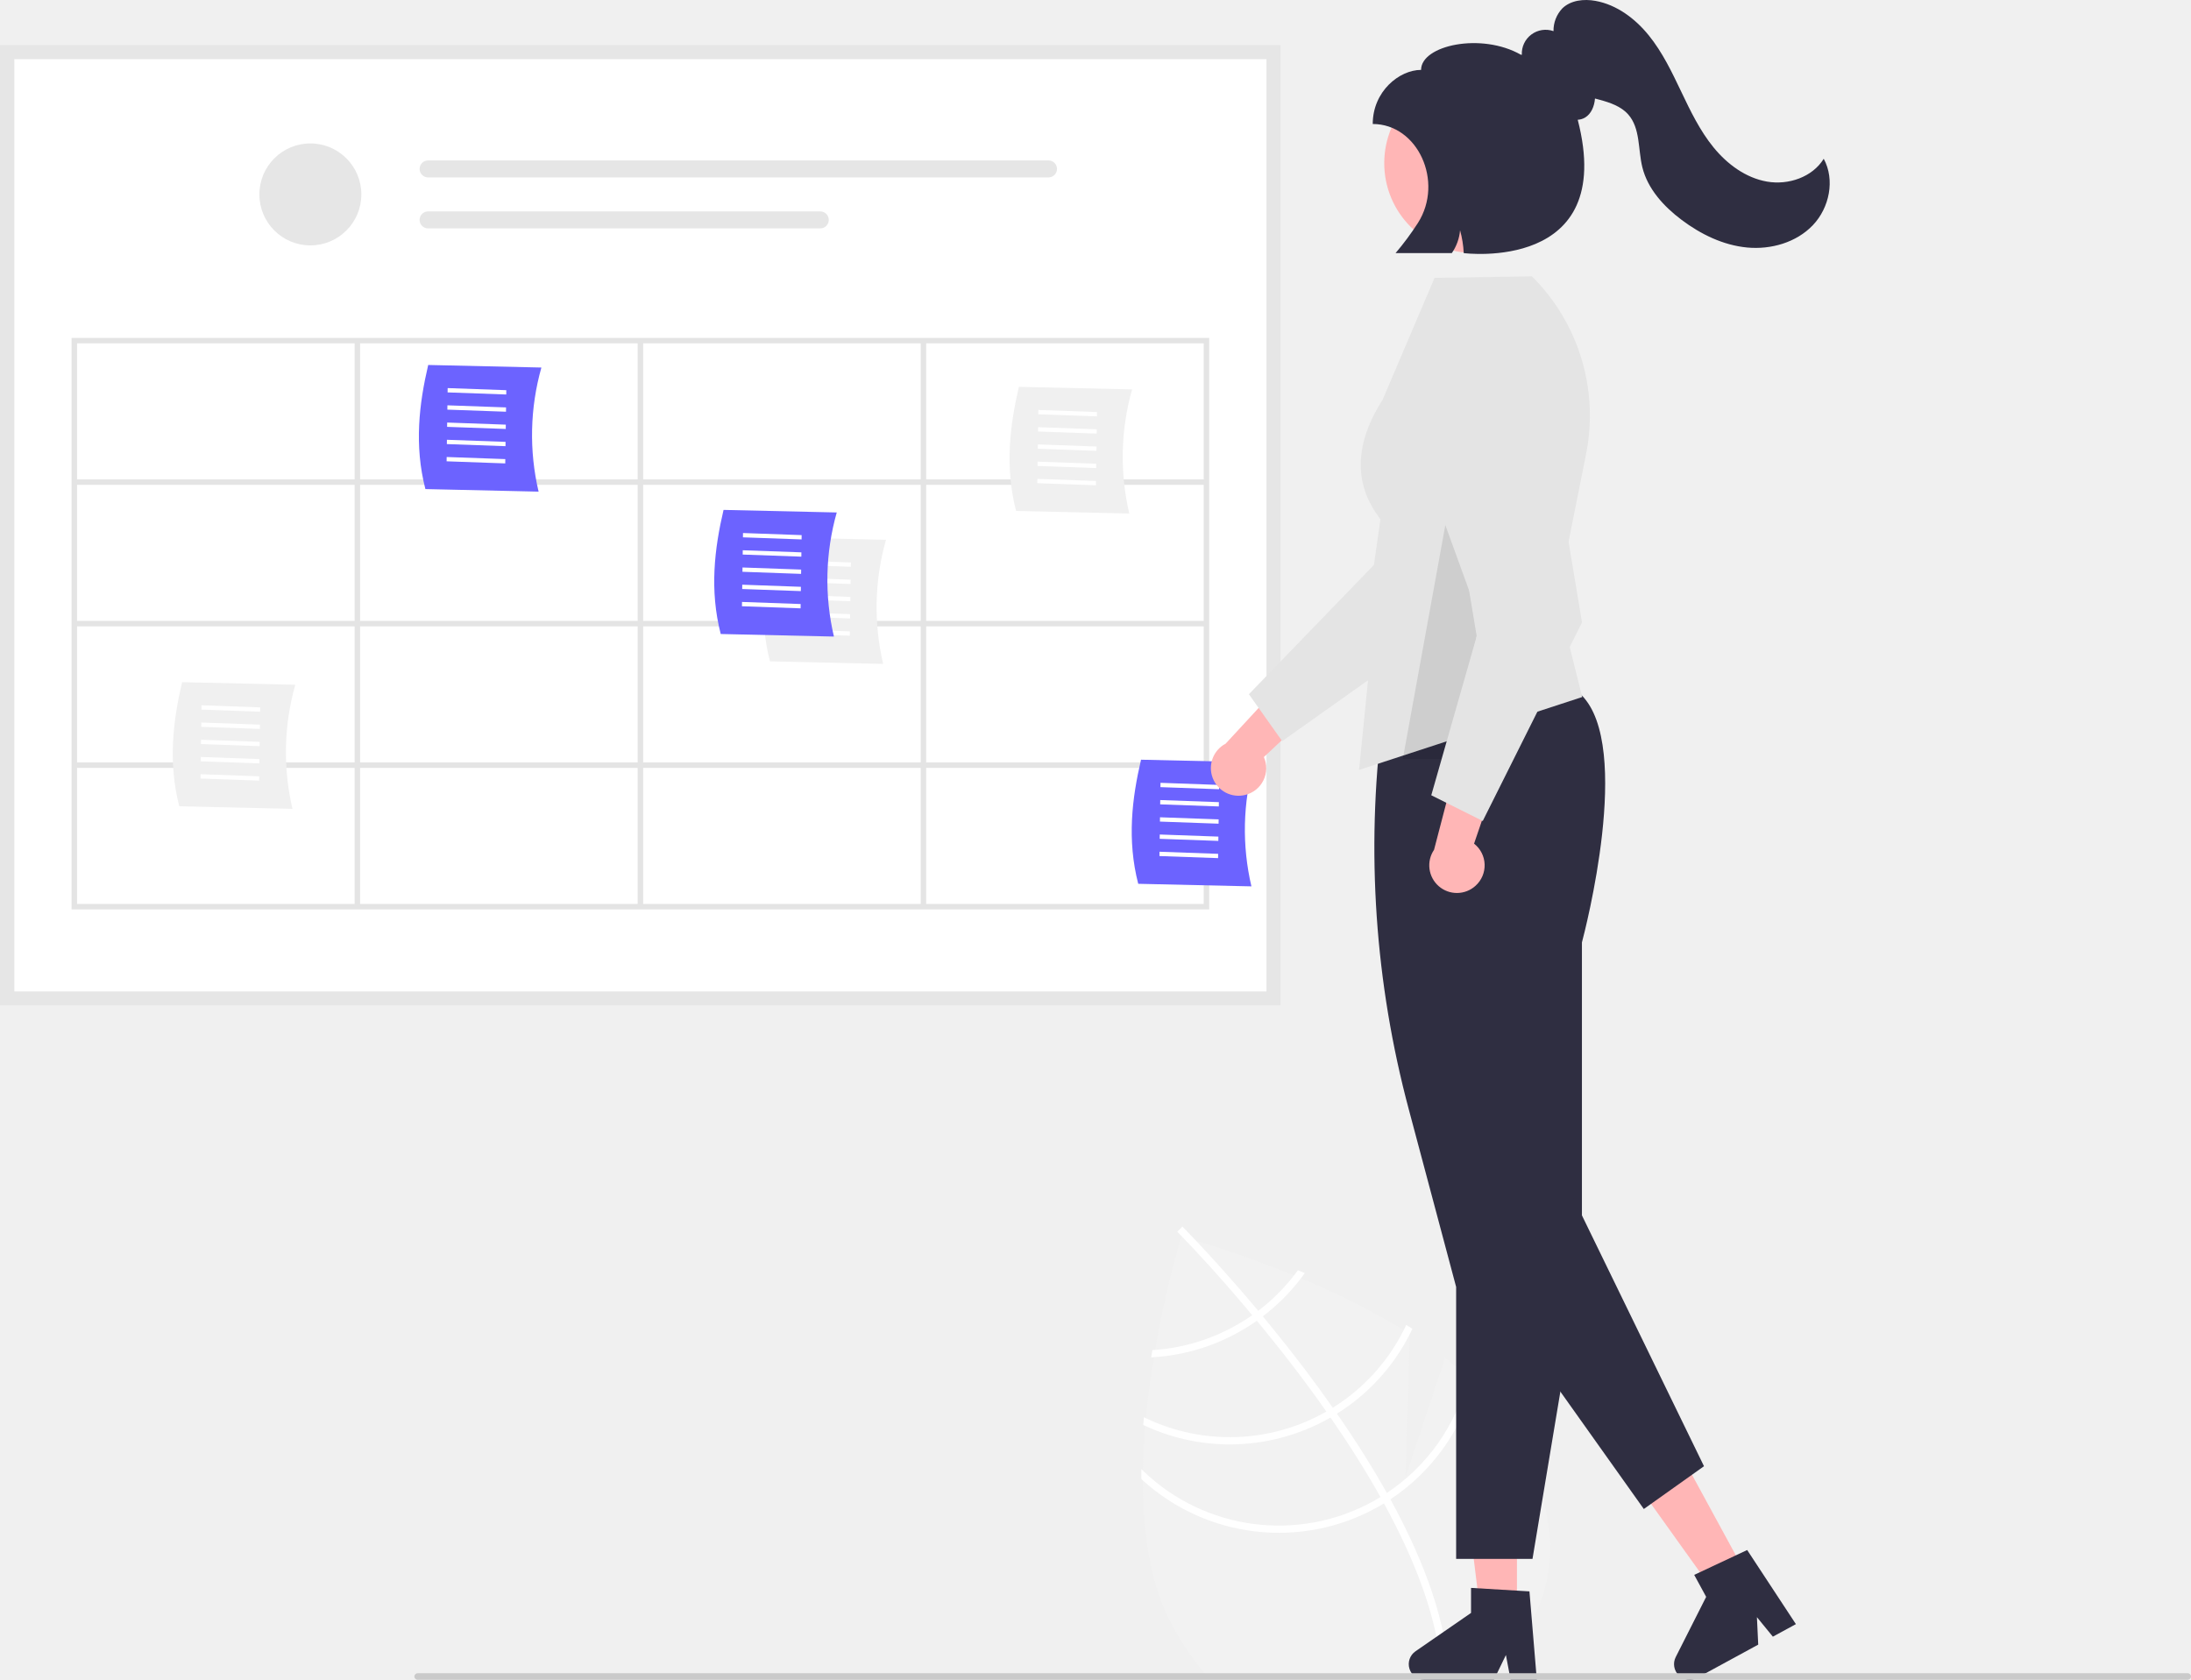
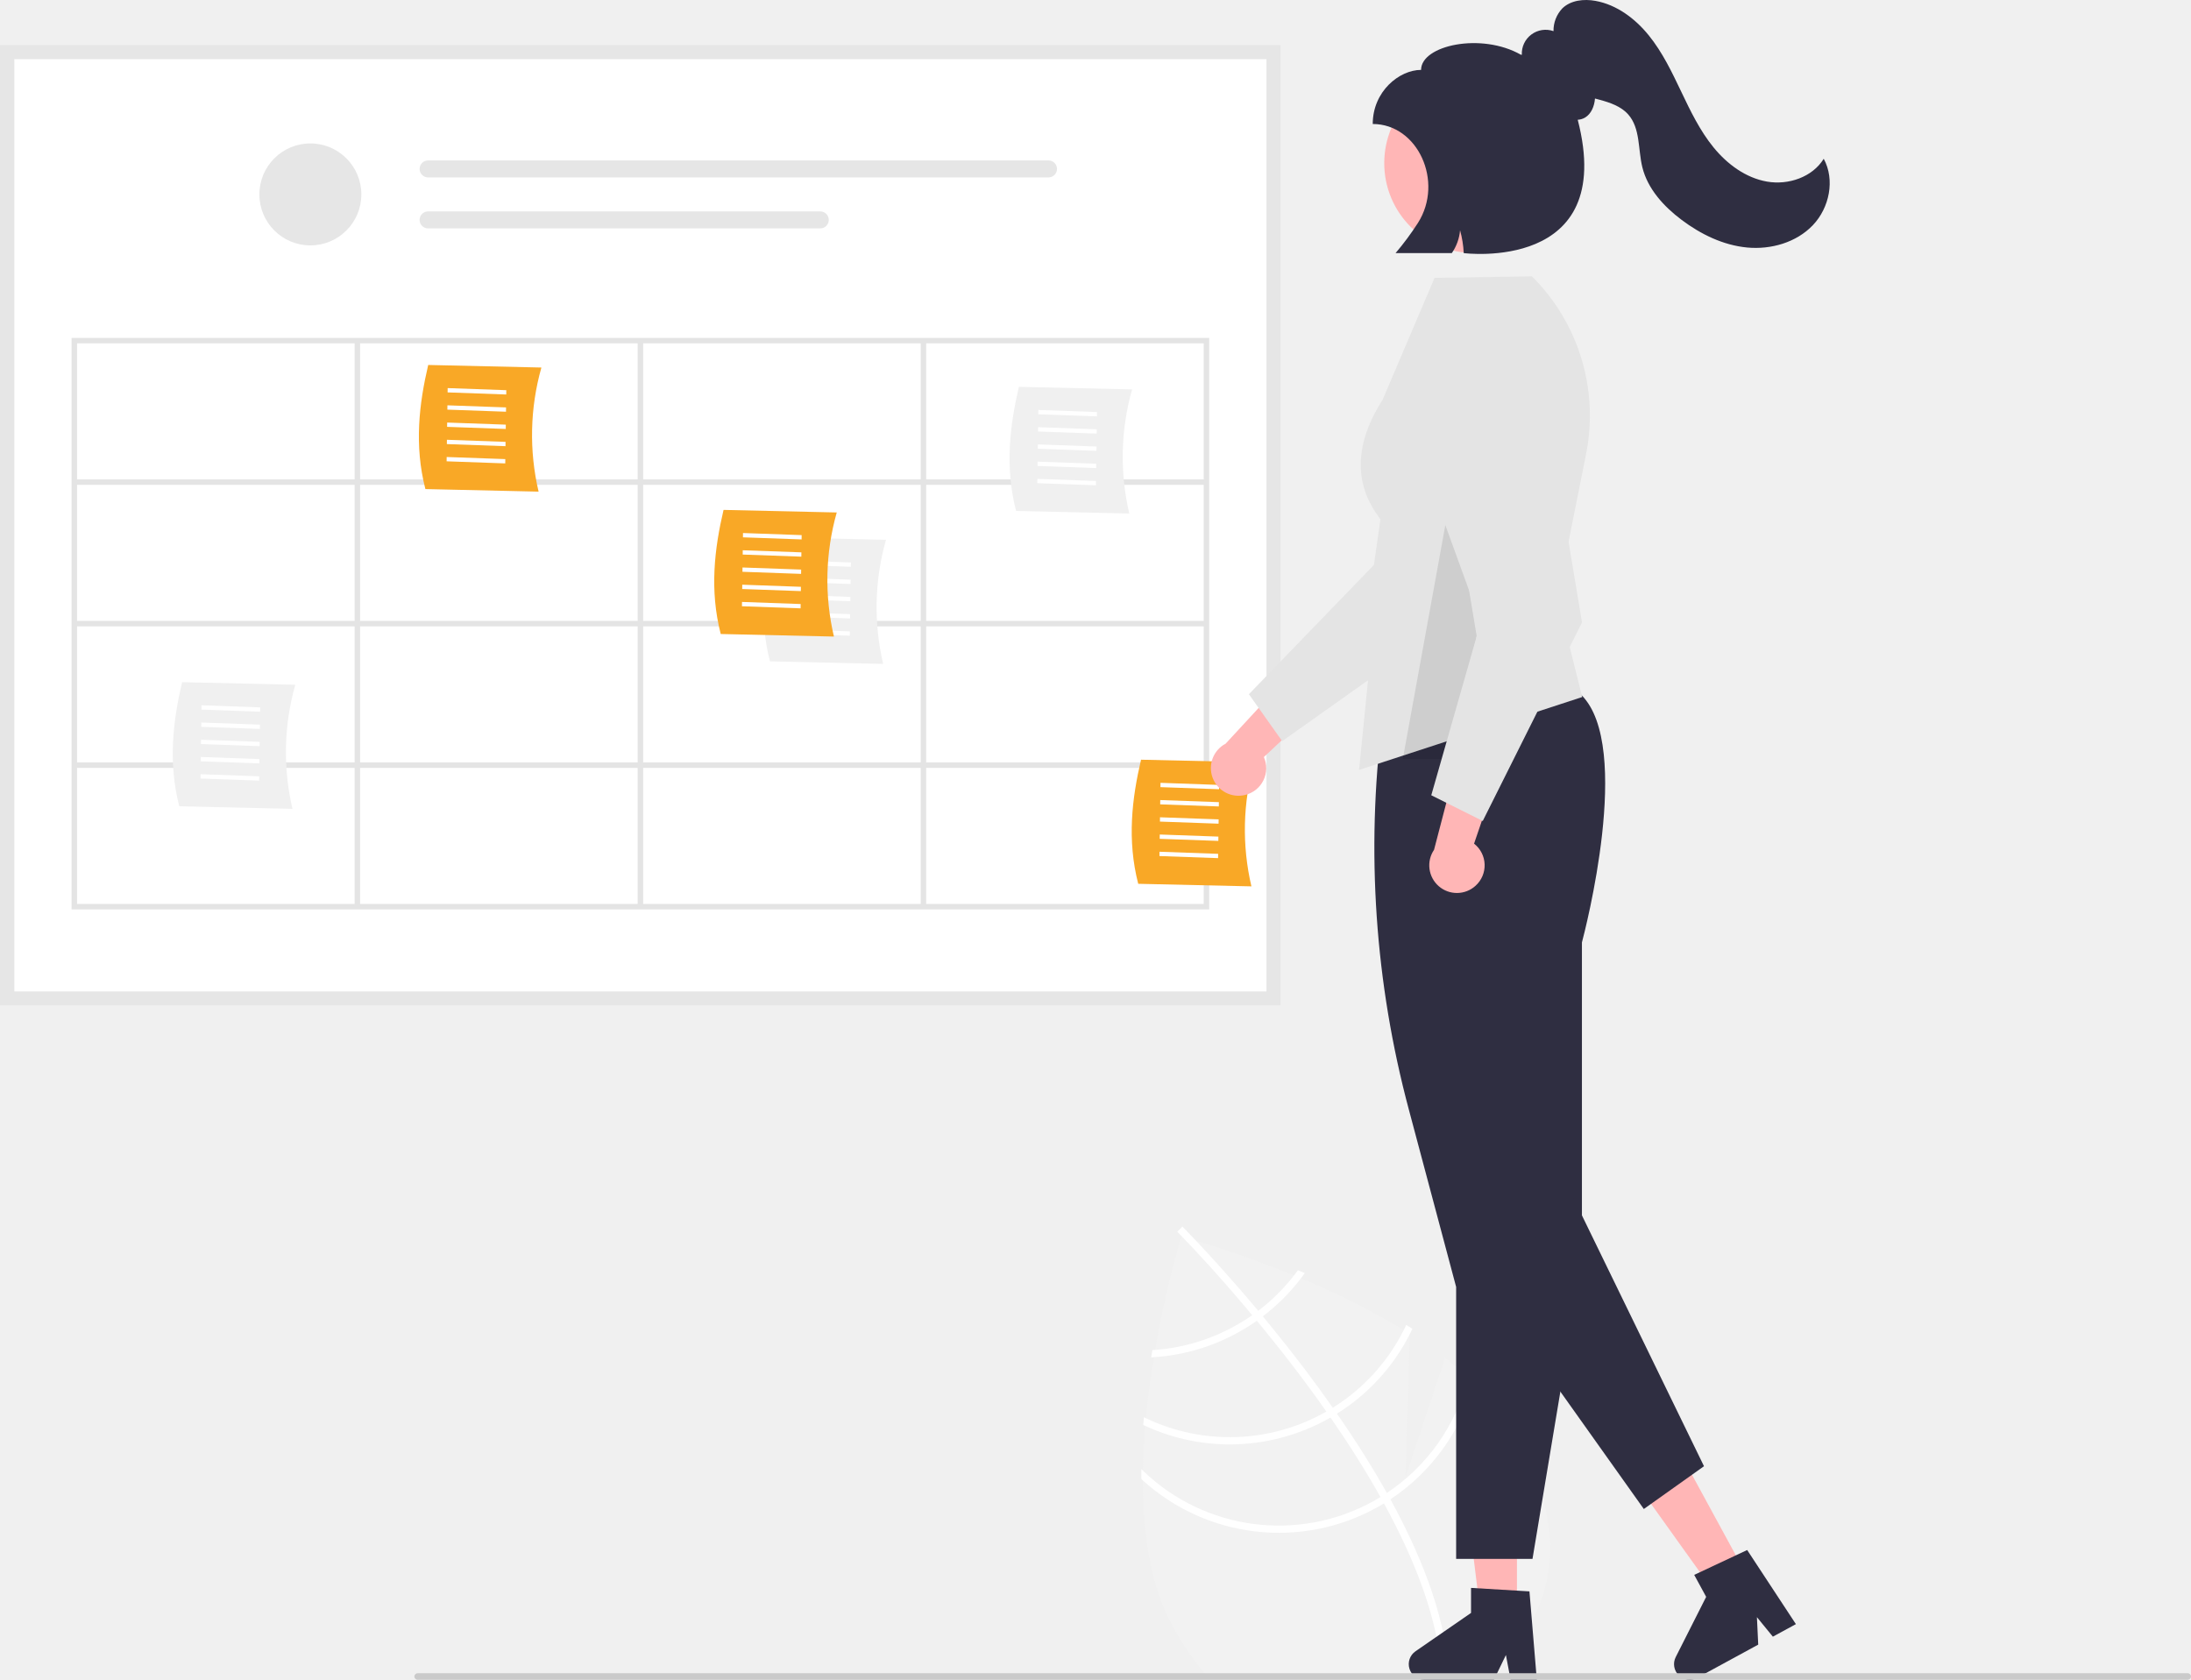
<svg xmlns="http://www.w3.org/2000/svg" data-name="Layer 1" width="801.197" height="614.273" viewBox="0 0 801.197 614.273">
  <path d="M743.174,755.175c-.781.666-1.587,1.316-2.401,1.957H641.901c-.567-.642-1.135-1.291-1.694-1.957a109.348,109.348,0,0,1-11.999-17.641c-8.117-14.623-10.914-33.793-10.914-53.318,0-1.193.008-2.385.033-3.578.091-5.477.395-10.963.847-16.358.082-.938.165-1.867.255-2.796.732-7.739,1.76-15.272,2.928-22.312.148-.896.296-1.785.452-2.665a365.995,365.995,0,0,1,9.557-41.425s.132.033.386.099c.732.206,2.484.691,5.058,1.456,7.089,2.105,20.404,6.349,35.759,12.657.839.337,1.686.691,2.541,1.053A283.267,283.267,0,0,1,712.728,629.237c.749.452,1.489.913,2.229,1.373v.066l-1.62,52.446,14.475-43.662q4.429,3.368,8.463,6.982c.74.658,1.48,1.332,2.196,2.031a81.027,81.027,0,0,1,15.461,19.286C775.586,706.8,766.498,735.502,743.174,755.175Z" transform="translate(-199.4014 -142.8637)" fill="#f2f2f2" />
  <path d="M729.234,757.132h-2.632c-.016-.65-.041-1.299-.082-1.957-1.061-19.73-9.523-41.516-21.046-62.545-.411-.765-.83-1.546-1.275-2.311-5.593-10.001-11.827-19.787-18.266-29.089-.494-.724-1.004-1.456-1.514-2.179-8.57-12.229-17.419-23.546-25.413-33.209-.559-.691-1.135-1.365-1.702-2.031-11.851-14.211-21.63-24.566-25.553-28.629-.584-.6-1.036-1.061-1.348-1.382-.288-.313-.461-.477-.494-.51l.921-.921.008-.025.938-.921c.033.041.6.584,1.603,1.628.847.864,2.007,2.072,3.43,3.586,4.967,5.264,13.183,14.22,22.691,25.577.551.658,1.118,1.341,1.686,2.023,6.489,7.838,13.521,16.72,20.487,26.268q2.627,3.602,5.099,7.147c.518.724,1.028,1.447,1.521,2.171q10.449,15.075,18.25,28.999l1.299,2.327c13.258,24.179,20.396,45.595,21.318,64.026C729.193,755.832,729.218,756.482,729.234,757.132Z" transform="translate(-199.4014 -142.8637)" fill="#fff" />
  <path d="M674.017,607.369c-.469.65-.946,1.291-1.447,1.925a70.242,70.242,0,0,1-13.068,12.92c-.716.526-1.448,1.069-2.196,1.595a72.04,72.04,0,0,1-6.333,3.948,70.825,70.825,0,0,1-29.163,8.751c-.329.033-.666.058-.995.074-.148.88-.288,1.76-.444,2.656.329-.016.658-.033.987-.066a73.306,73.306,0,0,0,30.898-9.104,75.178,75.178,0,0,0,6.752-4.227c.74-.518,1.464-1.061,2.179-1.604a73.267,73.267,0,0,0,13.924-13.891c.477-.633.946-1.275,1.406-1.916C675.662,608.068,674.831,607.714,674.017,607.369Z" transform="translate(-199.4014 -142.8637)" fill="#fff" />
  <path d="M713.625,627.378c-.288.625-.592,1.242-.897,1.859a70.842,70.842,0,0,1-25.955,28.415c-.773.485-1.554.954-2.352,1.398-.239.14-.493.288-.732.419a71.278,71.278,0,0,1-65.259,2.015c-.247-.115-.485-.23-.724-.345-.09.938-.173,1.875-.238,2.821.23.107.469.222.707.321a73.88,73.88,0,0,0,66.789-2.5c.329-.181.65-.362.971-.551.798-.461,1.587-.929,2.36-1.406a73.401,73.401,0,0,0,26.663-29.147c.321-.617.625-1.242.921-1.875C715.13,628.324,714.381,627.847,713.625,627.378Z" transform="translate(-199.4014 -142.8637)" fill="#fff" />
  <path d="M736.71,644.575c-.14.625-.28,1.25-.436,1.867a71.08,71.08,0,0,1-29.73,42.379c-.765.518-1.554,1.012-2.344,1.497-.847.51-1.694,1.02-2.566,1.497a71.459,71.459,0,0,1-84.307-11.177c-.189-.173-.37-.354-.551-.535,0,1.225-.008,2.434.008,3.652.164.156.337.313.51.461a74.083,74.083,0,0,0,85.623,9.91c.872-.477,1.727-.97,2.558-1.497.806-.477,1.587-.971,2.368-1.48a73.808,73.808,0,0,0,30.627-42.675c.156-.592.312-1.184.452-1.785C738.207,645.965,737.459,645.282,736.71,644.575Z" transform="translate(-199.4014 -142.8637)" fill="#fff" />
  <path d="M667.757,510.652H199.401v-351.389H667.757Z" transform="translate(-199.4014 -142.8637)" fill="#fff" />
  <circle cx="113.491" cy="71.094" r="18.643" fill="#e6e6e6" />
  <path d="M355.949,201.529a3.107,3.107,0,0,0,0,6.214H582.808a3.107,3.107,0,0,0,0-6.214Z" transform="translate(-199.4014 -142.8637)" fill="#e6e6e6" />
  <path d="M355.949,220.172a3.107,3.107,0,1,0-.013,6.214H499.358a3.107,3.107,0,1,0,0-6.214Z" transform="translate(-199.4014 -142.8637)" fill="#e6e6e6" />
  <path d="M667.757,510.652H199.401v-351.389H667.757Zm-463.113-5.242H662.515V164.505H204.643Z" transform="translate(-199.4014 -142.8637)" fill="#e6e6e6" />
  <path d="M225.579,266.422v209h416v-209Zm414,51.75h-101.5v-49.75h101.5Zm-205,0v-49.75h101.5v49.75Zm101.5,2v49.75h-101.5v-49.75Zm-103.5-2h-101.5v-49.75h101.5Zm0,2v49.75h-101.5v-49.75Zm-103.5,49.75h-101.5v-49.75h101.5Zm0,2v49.75h-101.5v-49.75Zm2,0h101.5v49.75h-101.5Zm101.5,51.75v49.75h-101.5v-49.75Zm2,0h101.5v49.75h-101.5Zm0-2v-49.75h101.5v49.75Zm103.5-49.75h101.5v49.75h-101.5Zm0-2v-49.75h101.5v49.75Zm-209-101.5v49.75h-101.5v-49.75Zm-101.5,155.25h101.5v49.75h-101.5Zm310.5,49.75v-49.75h101.5v49.75Z" transform="translate(-199.4014 -142.8637)" fill="#e4e4e4" />
-   <path d="M396.351,322.649l-41.393-.937c-4.14-16.039-2.276-31.31,1.028-45.382l41.393.937A90.629,90.629,0,0,0,396.351,322.649Z" transform="translate(-199.4014 -142.8637)" fill="#6c63ff" />
+   <path d="M396.351,322.649l-41.393-.937c-4.14-16.039-2.276-31.31,1.028-45.382l41.393.937A90.629,90.629,0,0,0,396.351,322.649Z" transform="translate(-199.4014 -142.8637)" fill="#f9a826" />
  <polygon points="163.676 143.496 163.698 141.921 185.143 142.687 185.12 144.262 163.676 143.496" fill="#fff" />
  <polygon points="163.586 149.796 163.608 148.221 185.052 148.988 185.03 150.563 163.586 149.796" fill="#fff" />
  <polygon points="163.495 156.096 163.518 154.521 184.962 155.288 184.94 156.863 163.495 156.096" fill="#fff" />
  <polygon points="163.405 162.396 163.427 160.821 184.872 161.588 184.849 163.163 163.405 162.396" fill="#fff" />
  <polygon points="163.315 168.696 163.337 167.121 184.782 167.888 184.759 169.463 163.315 168.696" fill="#fff" />
  <path d="M306.351,438.649l-41.393-.937c-4.14-16.039-2.276-31.31,1.028-45.382l41.393.937A90.629,90.629,0,0,0,306.351,438.649Z" transform="translate(-199.4014 -142.8637)" fill="#f0f0f0" />
  <polygon points="73.676 259.496 73.698 257.921 95.143 258.687 95.12 260.262 73.676 259.496" fill="#fff" />
  <polygon points="73.586 265.796 73.608 264.221 95.052 264.988 95.03 266.563 73.586 265.796" fill="#fff" />
  <polygon points="73.495 272.096 73.518 270.521 94.962 271.288 94.94 272.863 73.495 272.096" fill="#fff" />
  <polygon points="73.405 278.396 73.427 276.821 94.872 277.588 94.849 279.163 73.405 278.396" fill="#fff" />
  <polygon points="73.315 284.696 73.337 283.121 94.782 283.888 94.759 285.463 73.315 284.696" fill="#fff" />
  <path d="M522.351,385.649l-41.393-.937c-4.14-16.039-2.276-31.31,1.028-45.382l41.393.937A90.629,90.629,0,0,0,522.351,385.649Z" transform="translate(-199.4014 -142.8637)" fill="#f0f0f0" />
  <polygon points="289.676 206.496 289.698 204.921 311.143 205.687 311.12 207.262 289.676 206.496" fill="#fff" />
  <polygon points="289.586 212.796 289.608 211.221 311.052 211.988 311.03 213.563 289.586 212.796" fill="#fff" />
  <polygon points="289.495 219.096 289.518 217.521 310.962 218.288 310.94 219.863 289.495 219.096" fill="#fff" />
  <polygon points="289.405 225.396 289.427 223.821 310.872 224.588 310.849 226.163 289.405 225.396" fill="#fff" />
  <polygon points="289.315 231.696 289.337 230.121 310.782 230.888 310.759 232.463 289.315 231.696" fill="#fff" />
-   <path d="M504.351,375.649l-41.393-.937c-4.14-16.039-2.276-31.31,1.028-45.382l41.393.937A90.629,90.629,0,0,0,504.351,375.649Z" transform="translate(-199.4014 -142.8637)" fill="#6c63ff" />
+   <path d="M504.351,375.649l-41.393-.937c-4.14-16.039-2.276-31.31,1.028-45.382l41.393.937A90.629,90.629,0,0,0,504.351,375.649Z" transform="translate(-199.4014 -142.8637)" fill="#f9a826" />
  <polygon points="271.676 196.496 271.698 194.921 293.143 195.687 293.12 197.262 271.676 196.496" fill="#fff" />
  <polygon points="271.586 202.796 271.608 201.221 293.052 201.988 293.03 203.563 271.586 202.796" fill="#fff" />
  <polygon points="271.495 209.096 271.518 207.521 292.962 208.288 292.94 209.863 271.495 209.096" fill="#fff" />
  <polygon points="271.405 215.396 271.427 213.821 292.872 214.588 292.849 216.163 271.405 215.396" fill="#fff" />
  <polygon points="271.315 221.696 271.337 220.121 292.782 220.888 292.759 222.463 271.315 221.696" fill="#fff" />
-   <path d="M657.017,466.999l-41.393-.937c-4.14-16.039-2.276-31.31,1.028-45.382l41.393.937A90.629,90.629,0,0,0,657.017,466.999Z" transform="translate(-199.4014 -142.8637)" fill="#6c63ff" />
+   <path d="M657.017,466.999l-41.393-.937c-4.14-16.039-2.276-31.31,1.028-45.382l41.393.937A90.629,90.629,0,0,0,657.017,466.999Z" transform="translate(-199.4014 -142.8637)" fill="#f9a826" />
  <polygon points="424.342 287.845 424.365 286.27 445.809 287.037 445.786 288.612 424.342 287.845" fill="#fff" />
  <polygon points="424.252 294.145 424.274 292.57 445.719 293.337 445.696 294.912 424.252 294.145" fill="#fff" />
  <polygon points="424.161 300.446 424.184 298.871 445.628 299.637 445.606 301.212 424.161 300.446" fill="#fff" />
  <polygon points="424.071 306.746 424.094 305.171 445.538 305.937 445.515 307.512 424.071 306.746" fill="#fff" />
  <polygon points="423.981 313.046 424.003 311.471 445.448 312.238 445.425 313.813 423.981 313.046" fill="#fff" />
  <path d="M612.351,330.649l-41.393-.937c-4.14-16.039-2.276-31.31,1.028-45.382l41.393.937A90.629,90.629,0,0,0,612.351,330.649Z" transform="translate(-199.4014 -142.8637)" fill="#f0f0f0" />
  <polygon points="379.676 151.496 379.698 149.921 401.143 150.687 401.12 152.262 379.676 151.496" fill="#fff" />
  <polygon points="379.586 157.796 379.608 156.221 401.052 156.988 401.03 158.563 379.586 157.796" fill="#fff" />
  <polygon points="379.495 164.096 379.518 162.521 400.962 163.288 400.94 164.863 379.495 164.096" fill="#fff" />
  <polygon points="379.405 170.396 379.427 168.821 400.872 169.588 400.849 171.163 379.405 170.396" fill="#fff" />
  <polygon points="379.315 176.696 379.337 175.121 400.782 175.888 400.759 177.463 379.315 176.696" fill="#fff" />
  <path d="M654.785,433.554a10.056,10.056,0,0,0,6.786-13.846L687.67,395.299l-18.056-4.339-22.016,23.845a10.11,10.11,0,0,0,7.186,18.75Z" transform="translate(-199.4014 -142.8637)" fill="#ffb6b6" />
  <path d="M668.267,413.892l-12.172-17.161,45.718-47.287,10.616-74.536a25.353,25.353,0,0,1,33.196-20.45h0a25.38,25.38,0,0,1,15.927,32.122l-27.085,80.358Z" transform="translate(-199.4014 -142.8637)" fill="#e4e4e4" />
  <polygon points="554.708 588.617 541.196 588.616 534.768 536.499 554.711 536.5 554.708 588.617" fill="#ffb6b6" />
  <path d="M761.378,757.136h-9.588l-1.711-9.052-4.383,9.052h-25.429a5.716,5.716,0,0,1-3.248-10.42l20.307-14.025v-9.151l21.359,1.275Z" transform="translate(-199.4014 -142.8637)" fill="#2f2e41" />
  <polygon points="638.069 574.867 626.2 581.325 595.643 538.619 613.16 529.088 638.069 574.867" fill="#ffb6b6" />
  <path d="M856.117,736.792l-8.422,4.583-5.83-7.133.477,10.046-22.336,12.154a5.716,5.716,0,0,1-7.834-7.6l11.134-22.025-4.374-8.038,19.371-9.089Z" transform="translate(-199.4014 -142.8637)" fill="#2f2e41" />
  <path d="M759.802,712.922H731.878V613.487l-17.287-64.826a371.106,371.106,0,0,1-9.709-142.301l.024-.195.15-.126c.444-.373,44.689-36.957,72.675-8.971,18.864,18.864,1.138,86.696.146,90.419V604.422Z" transform="translate(-199.4014 -142.8637)" fill="#2f2e41" />
  <path d="M696.378,424.422l9-90c-1.169-2.454-18-18-.402-45.333l19.008-44.618,35.597-.553.15.15a71.703,71.703,0,0,1,19.648,64.894l-10.489,52.447,9.088,36.354Z" transform="translate(-199.4014 -142.8637)" fill="#e4e4e4" />
  <polygon points="543.742 471.137 601.106 551.824 623.111 536.179 575.202 437.728 543.742 471.137" fill="#2f2e41" />
  <circle cx="539.056" cy="59.668" r="32.87" fill="#ffb6b6" />
  <polygon points="530.977 178.558 539.977 232.558 530.977 277.558 512.977 277.558 521.159 232.558 530.977 178.558" opacity="0.1" />
  <path d="M738.965,466.787a10.056,10.056,0,0,0-.532-15.41l11.532-33.823-17.972,4.673-8.196,31.402A10.11,10.11,0,0,0,738.965,466.787Z" transform="translate(-199.4014 -142.8637)" fill="#ffb6b6" />
  <path d="M741.602,443.093l-18.818-9.409L740.853,370.44l-25.729-70.755a25.353,25.353,0,0,1,19.658-33.671h0A25.38,25.38,0,0,1,763.957,286.854l13.941,83.646Z" transform="translate(-199.4014 -142.8637)" fill="#e4e4e4" />
  <path d="M1000.599,755.942a1.187,1.187,0,0,1-1.19,1.19h-647.29a1.19,1.19,0,1,1,0-2.38h647.29A1.193,1.193,0,0,1,1000.599,755.942Z" transform="translate(-199.4014 -142.8637)" fill="#cacaca" />
  <path d="M866.296,200.925c-4.147,6.732-12.931,9.7-20.722,8.352-7.791-1.348-14.561-6.377-19.562-12.501-5-6.125-8.459-13.335-11.863-20.471-3.404-7.137-6.847-14.352-11.822-20.497-4.975-6.145-11.71-11.213-19.49-12.624-4.234-.768-9.03-.261-12.119,2.734a11.802,11.802,0,0,0-3.238,8.331,8.703,8.703,0,0,0-11.582,8.637c-.115-.002-.229-.01-.344-.01-14.496-8.242-36.499-3.454-36.499,5.546-7.954,0-17.676,7.855-17.676,19.784v0c16.448,0,26.128,21.075,16.526,36.186a103.288,103.288,0,0,1-8.18,11.031H730.293a17.137,17.137,0,0,0,3.018-8.371,38.504,38.504,0,0,1,1.346,8.371s56.185,7.24,41.683-48.763a5.868,5.868,0,0,0,2.718-.824c2.19-1.32,3.382-4.111,3.591-6.943q.813.217,1.621.434c3.866,1.044,7.881,2.396,10.534,5.394,4.484,5.068,3.541,12.761,5.169,19.329,1.964,7.921,7.838,14.328,14.364,19.228,7.011,5.265,15.201,9.265,23.93,10.096,8.729.83,18.017-1.824,24.065-8.172S870.487,208.626,866.296,200.925Z" transform="translate(-199.4014 -142.8637)" fill="#2f2e41" />
</svg>
